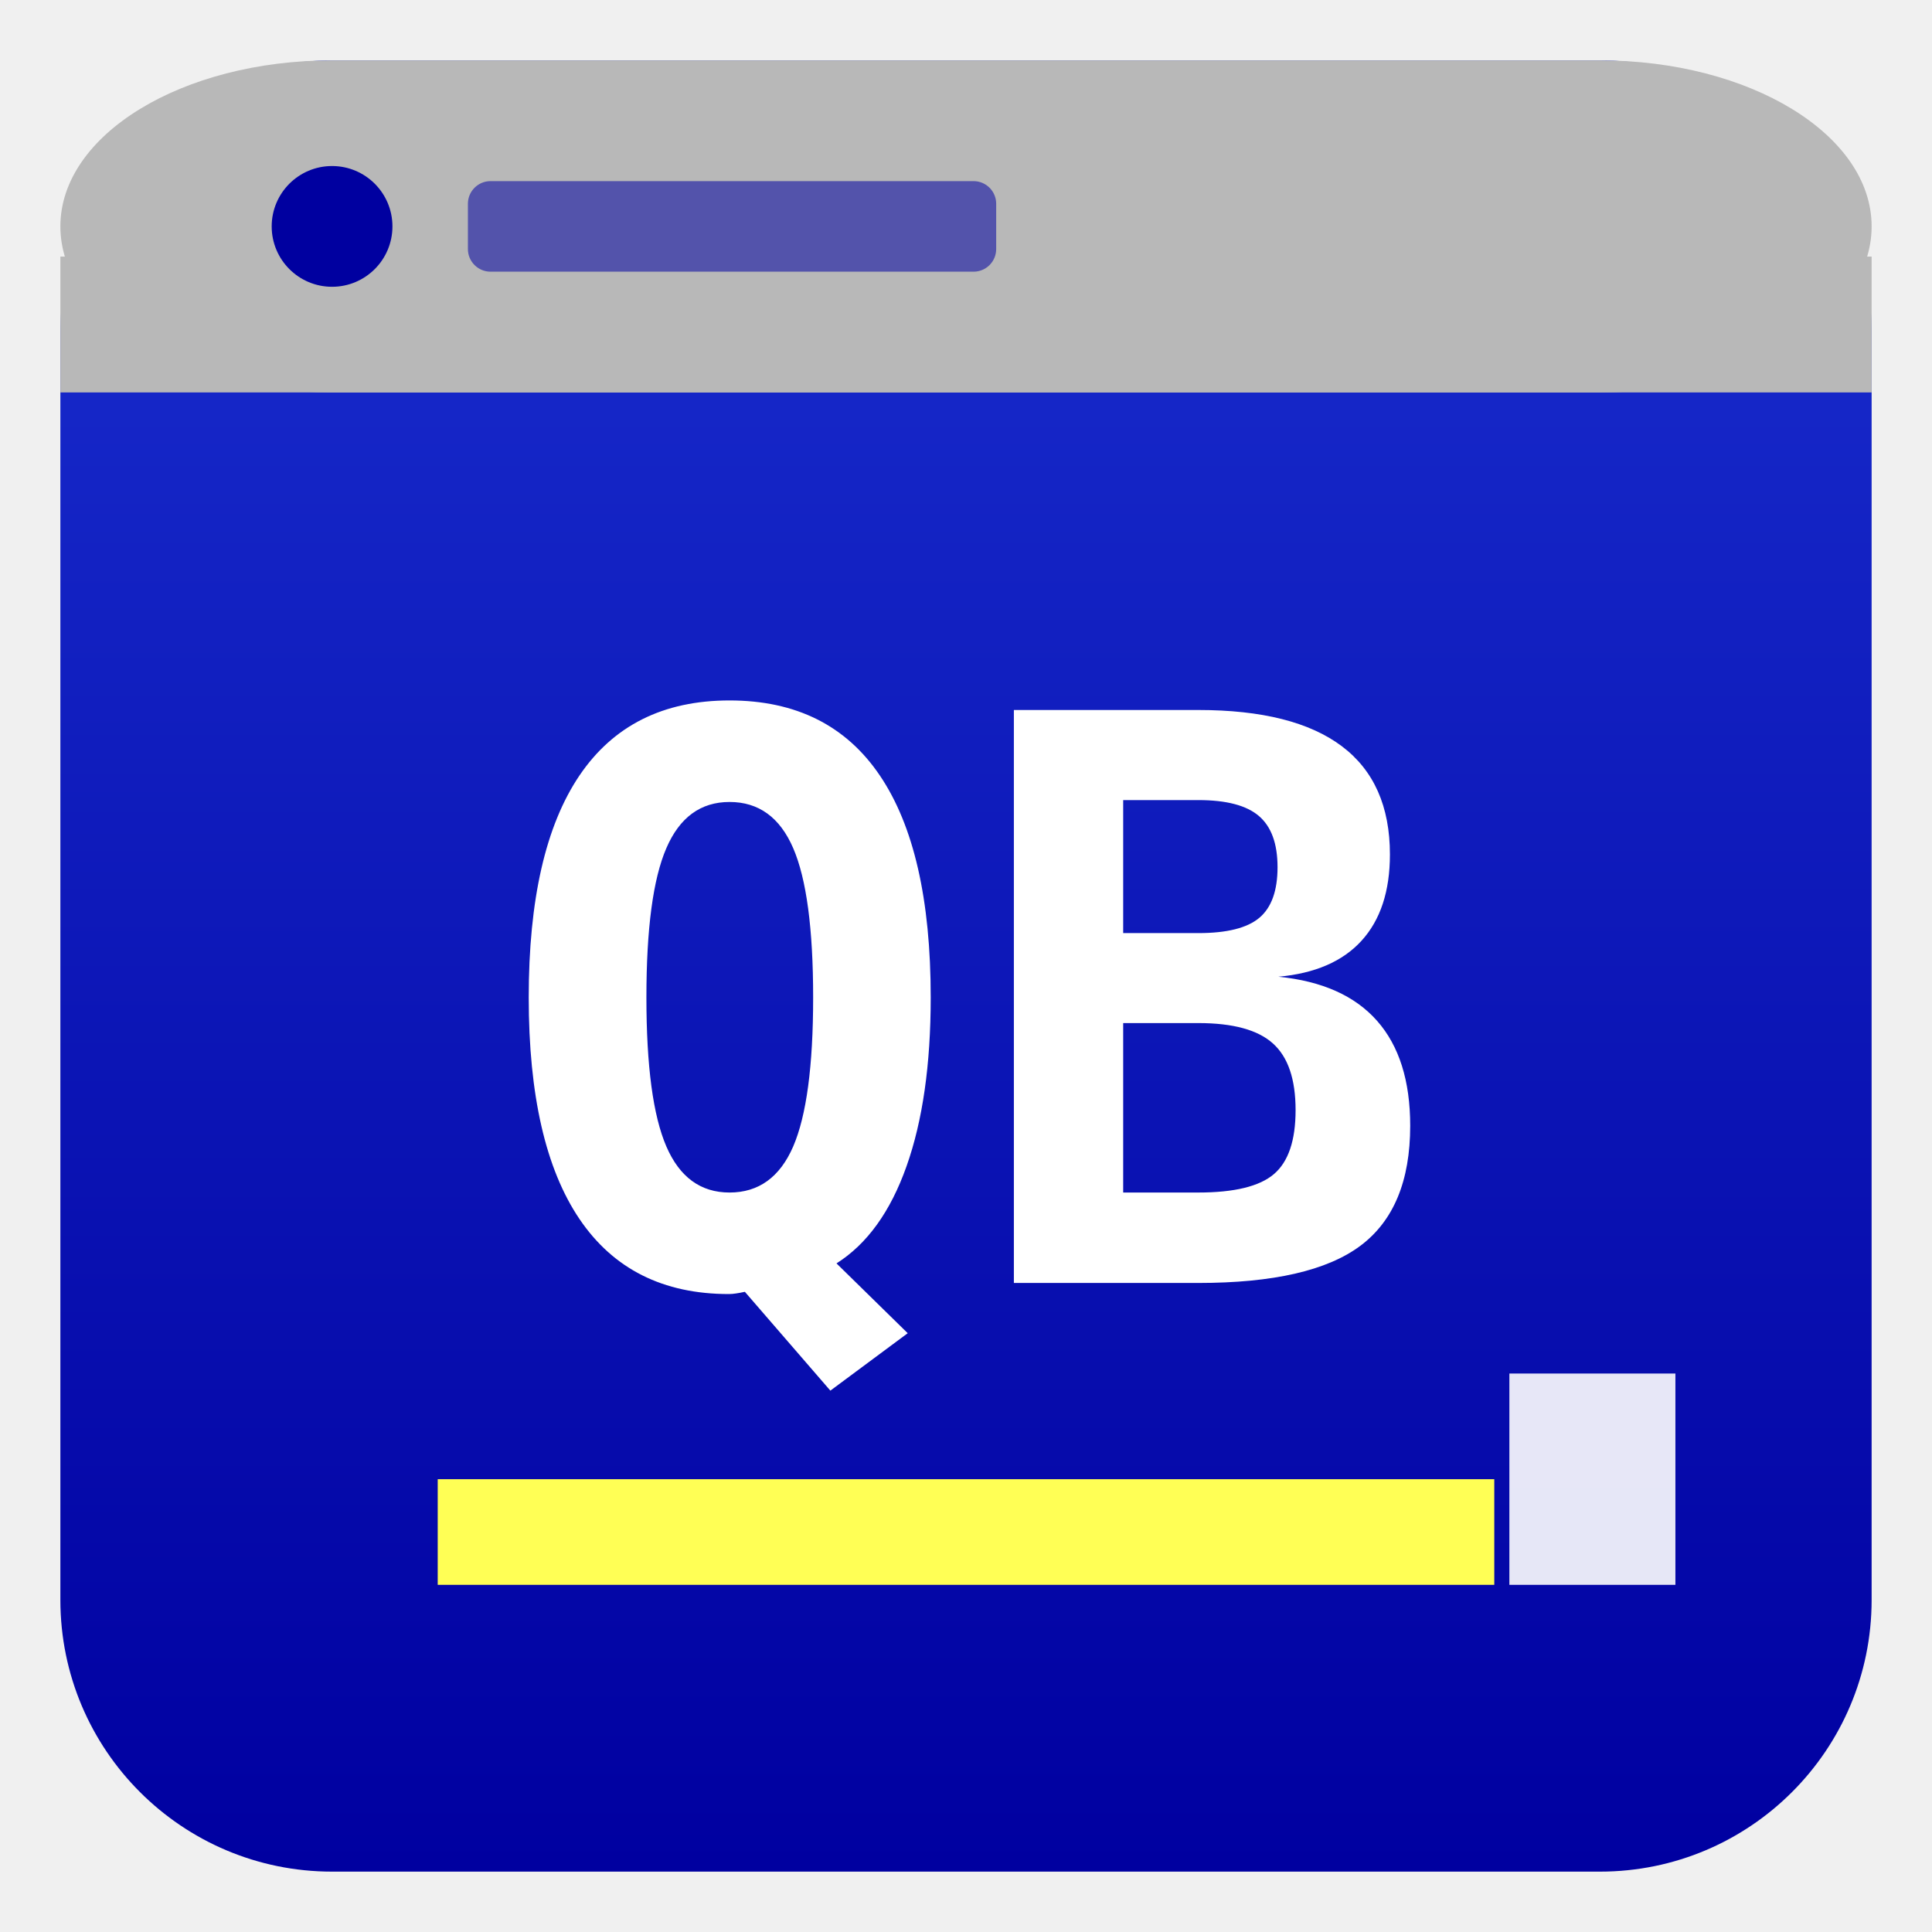
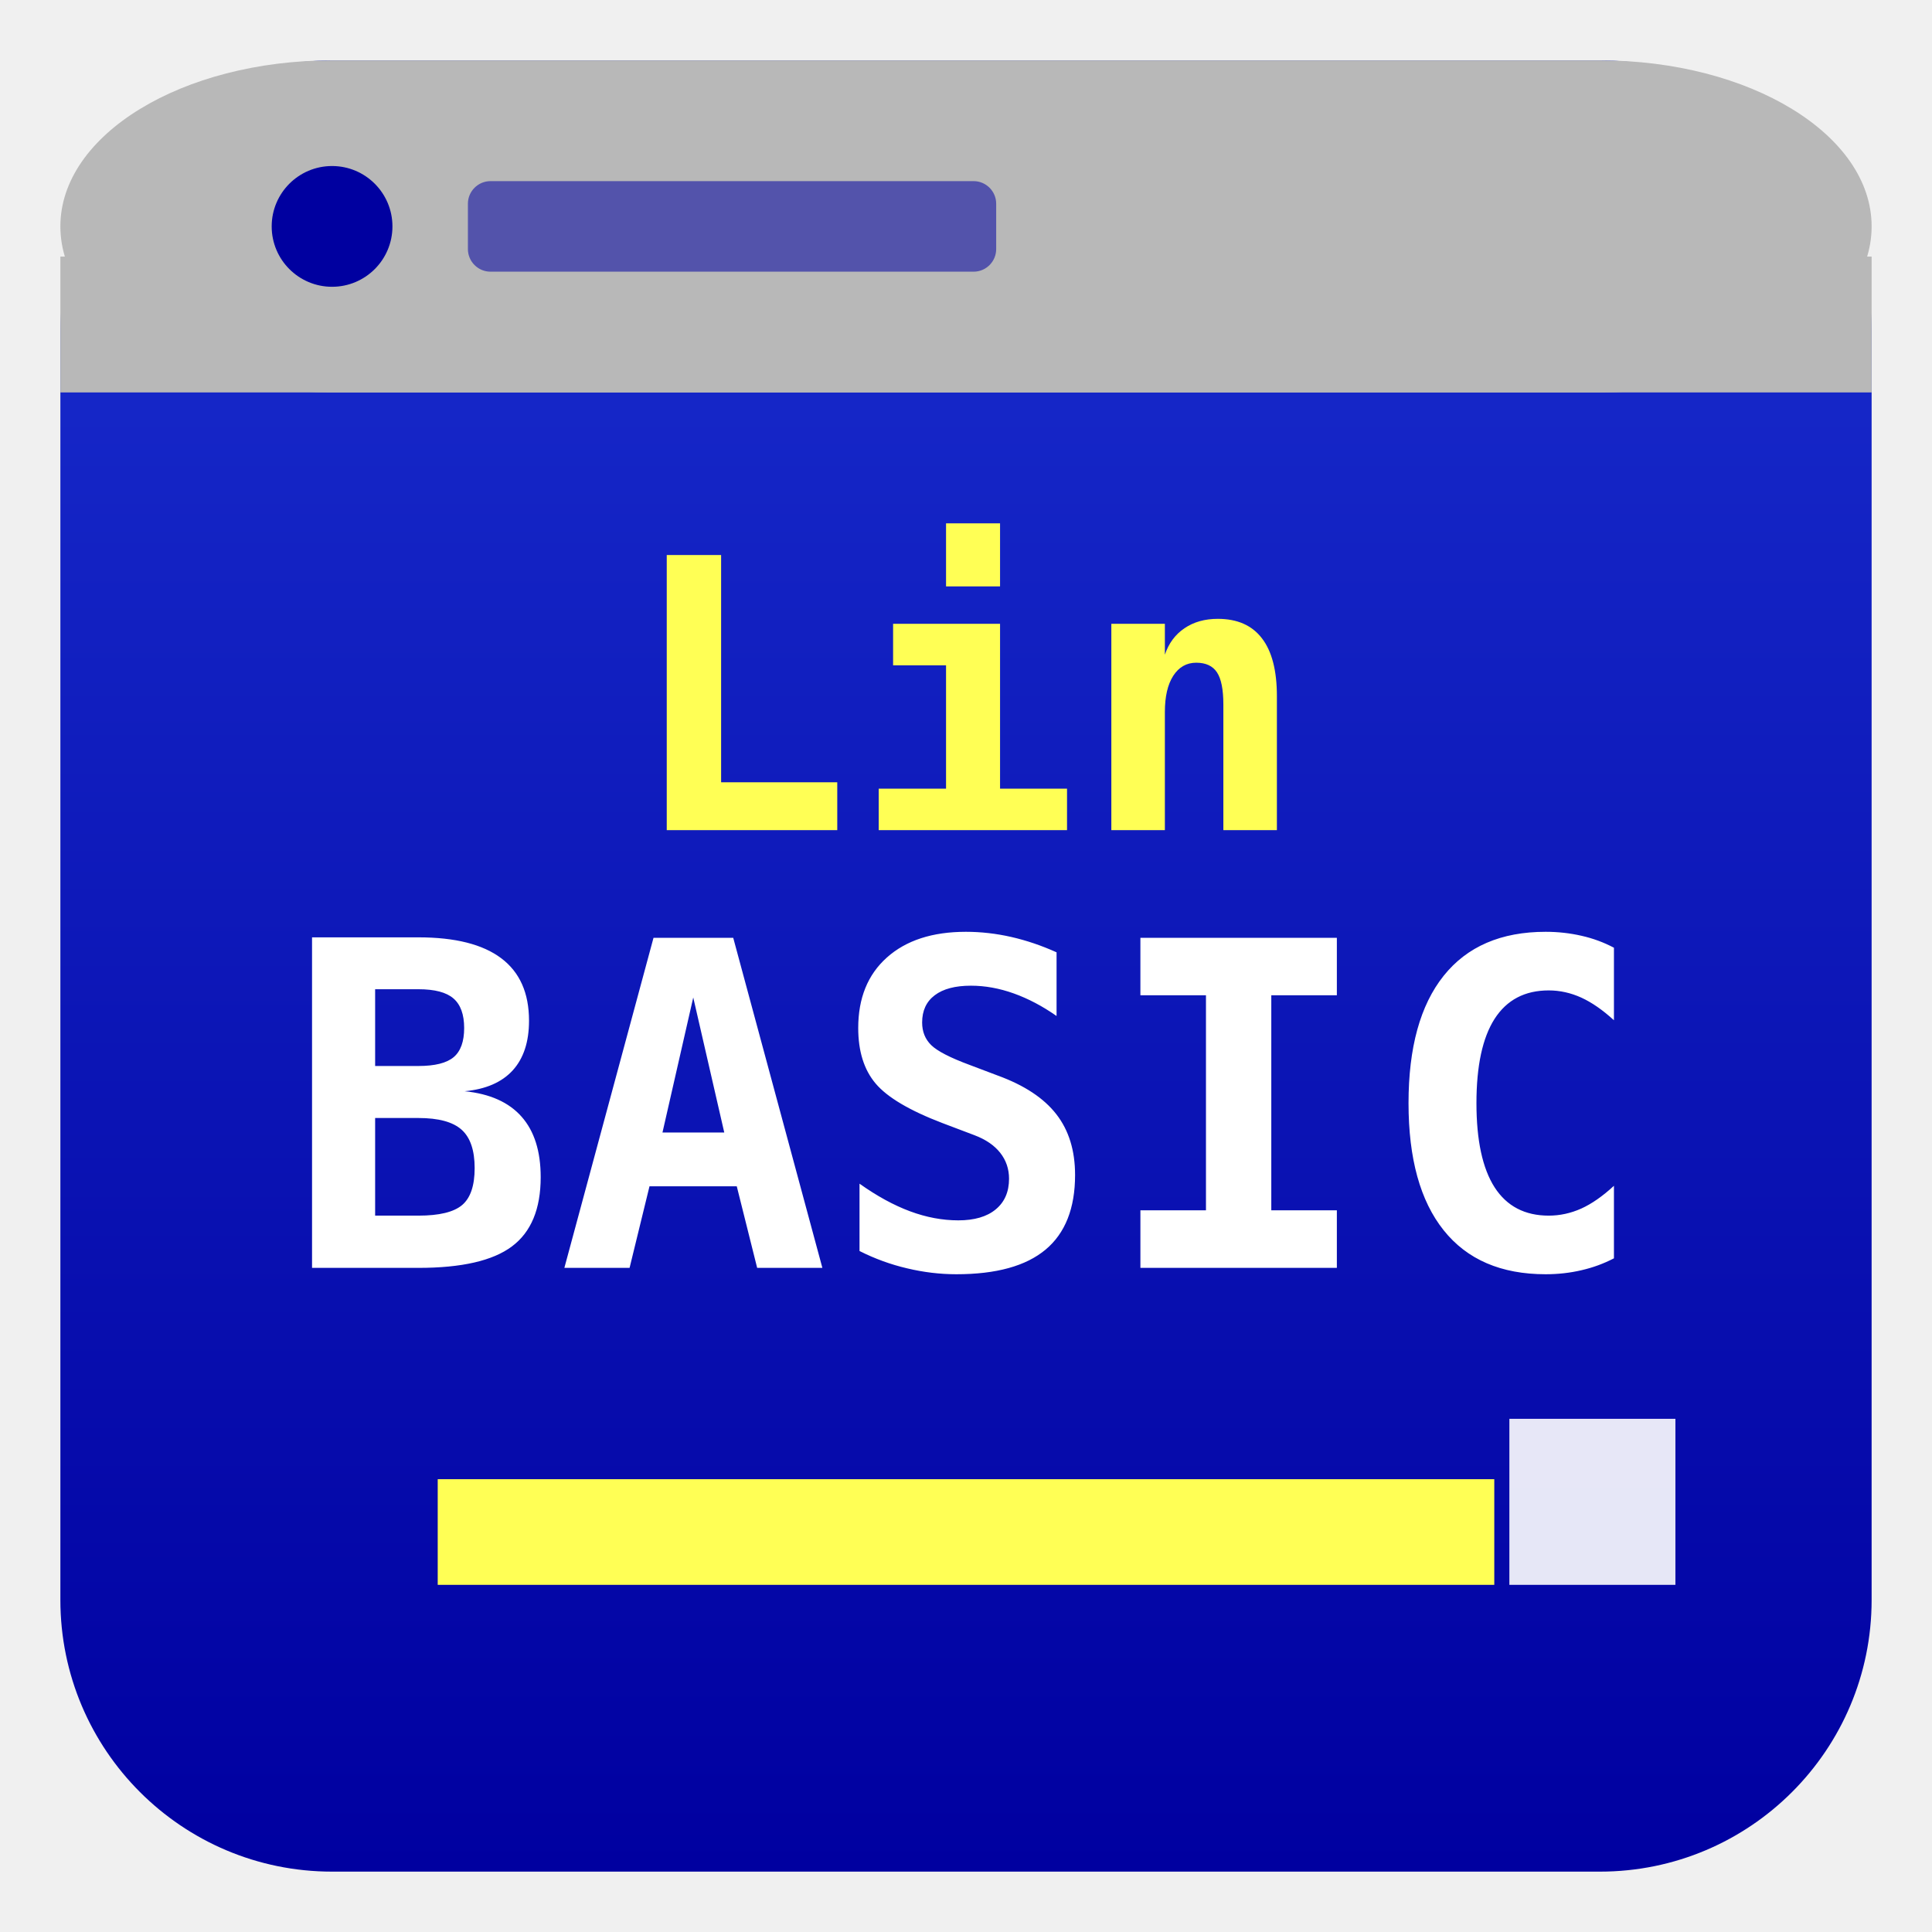
<svg xmlns="http://www.w3.org/2000/svg" width="256" height="256" viewBox="0 0 256 256">
  <defs>
    <linearGradient id="g" x1="0" y1="0" x2="0" y2="1">
      <stop offset="0" stop-color="#1a2fd0" />
      <stop offset="1" stop-color="#0000a0" />
    </linearGradient>
  </defs>
  <rect x="8" y="8" width="240" height="240" rx="36" fill="url(#g)" />
  <rect x="8" y="8" width="240" height="44" rx="36" fill="#b8b8b8" />
  <rect x="8" y="34" width="240" height="18" fill="#b8b8b8" />
  <circle cx="44" cy="30" r="8" fill="#0000a0" />
  <rect x="62" y="24" width="70" height="12" rx="3" fill="#0000a0" opacity="0.55" />
-   <text x="128" y="170" text-anchor="middle" font-family="DejaVu Sans Mono, monospace" font-weight="bold" font-size="104" fill="#ffffff">QB</text>
+   <text x="128" y="110" text-anchor="middle" font-family="DejaVu Sans Mono, monospace" font-weight="bold" font-size="50" fill="#ffff55">Lin</text>
+   <text x="128" y="168" text-anchor="middle" font-family="DejaVu Sans Mono, monospace" font-weight="bold" font-size="60" fill="#ffffff">BASIC</text>
  <rect x="58" y="196" width="140" height="14" fill="#ffff55" />
-   <rect x="200" y="182" width="22" height="28" fill="#ffffff" opacity="0.9" />
+   <rect x="200" y="188" width="22" height="22" fill="#ffffff" opacity="0.9" />
</svg>
